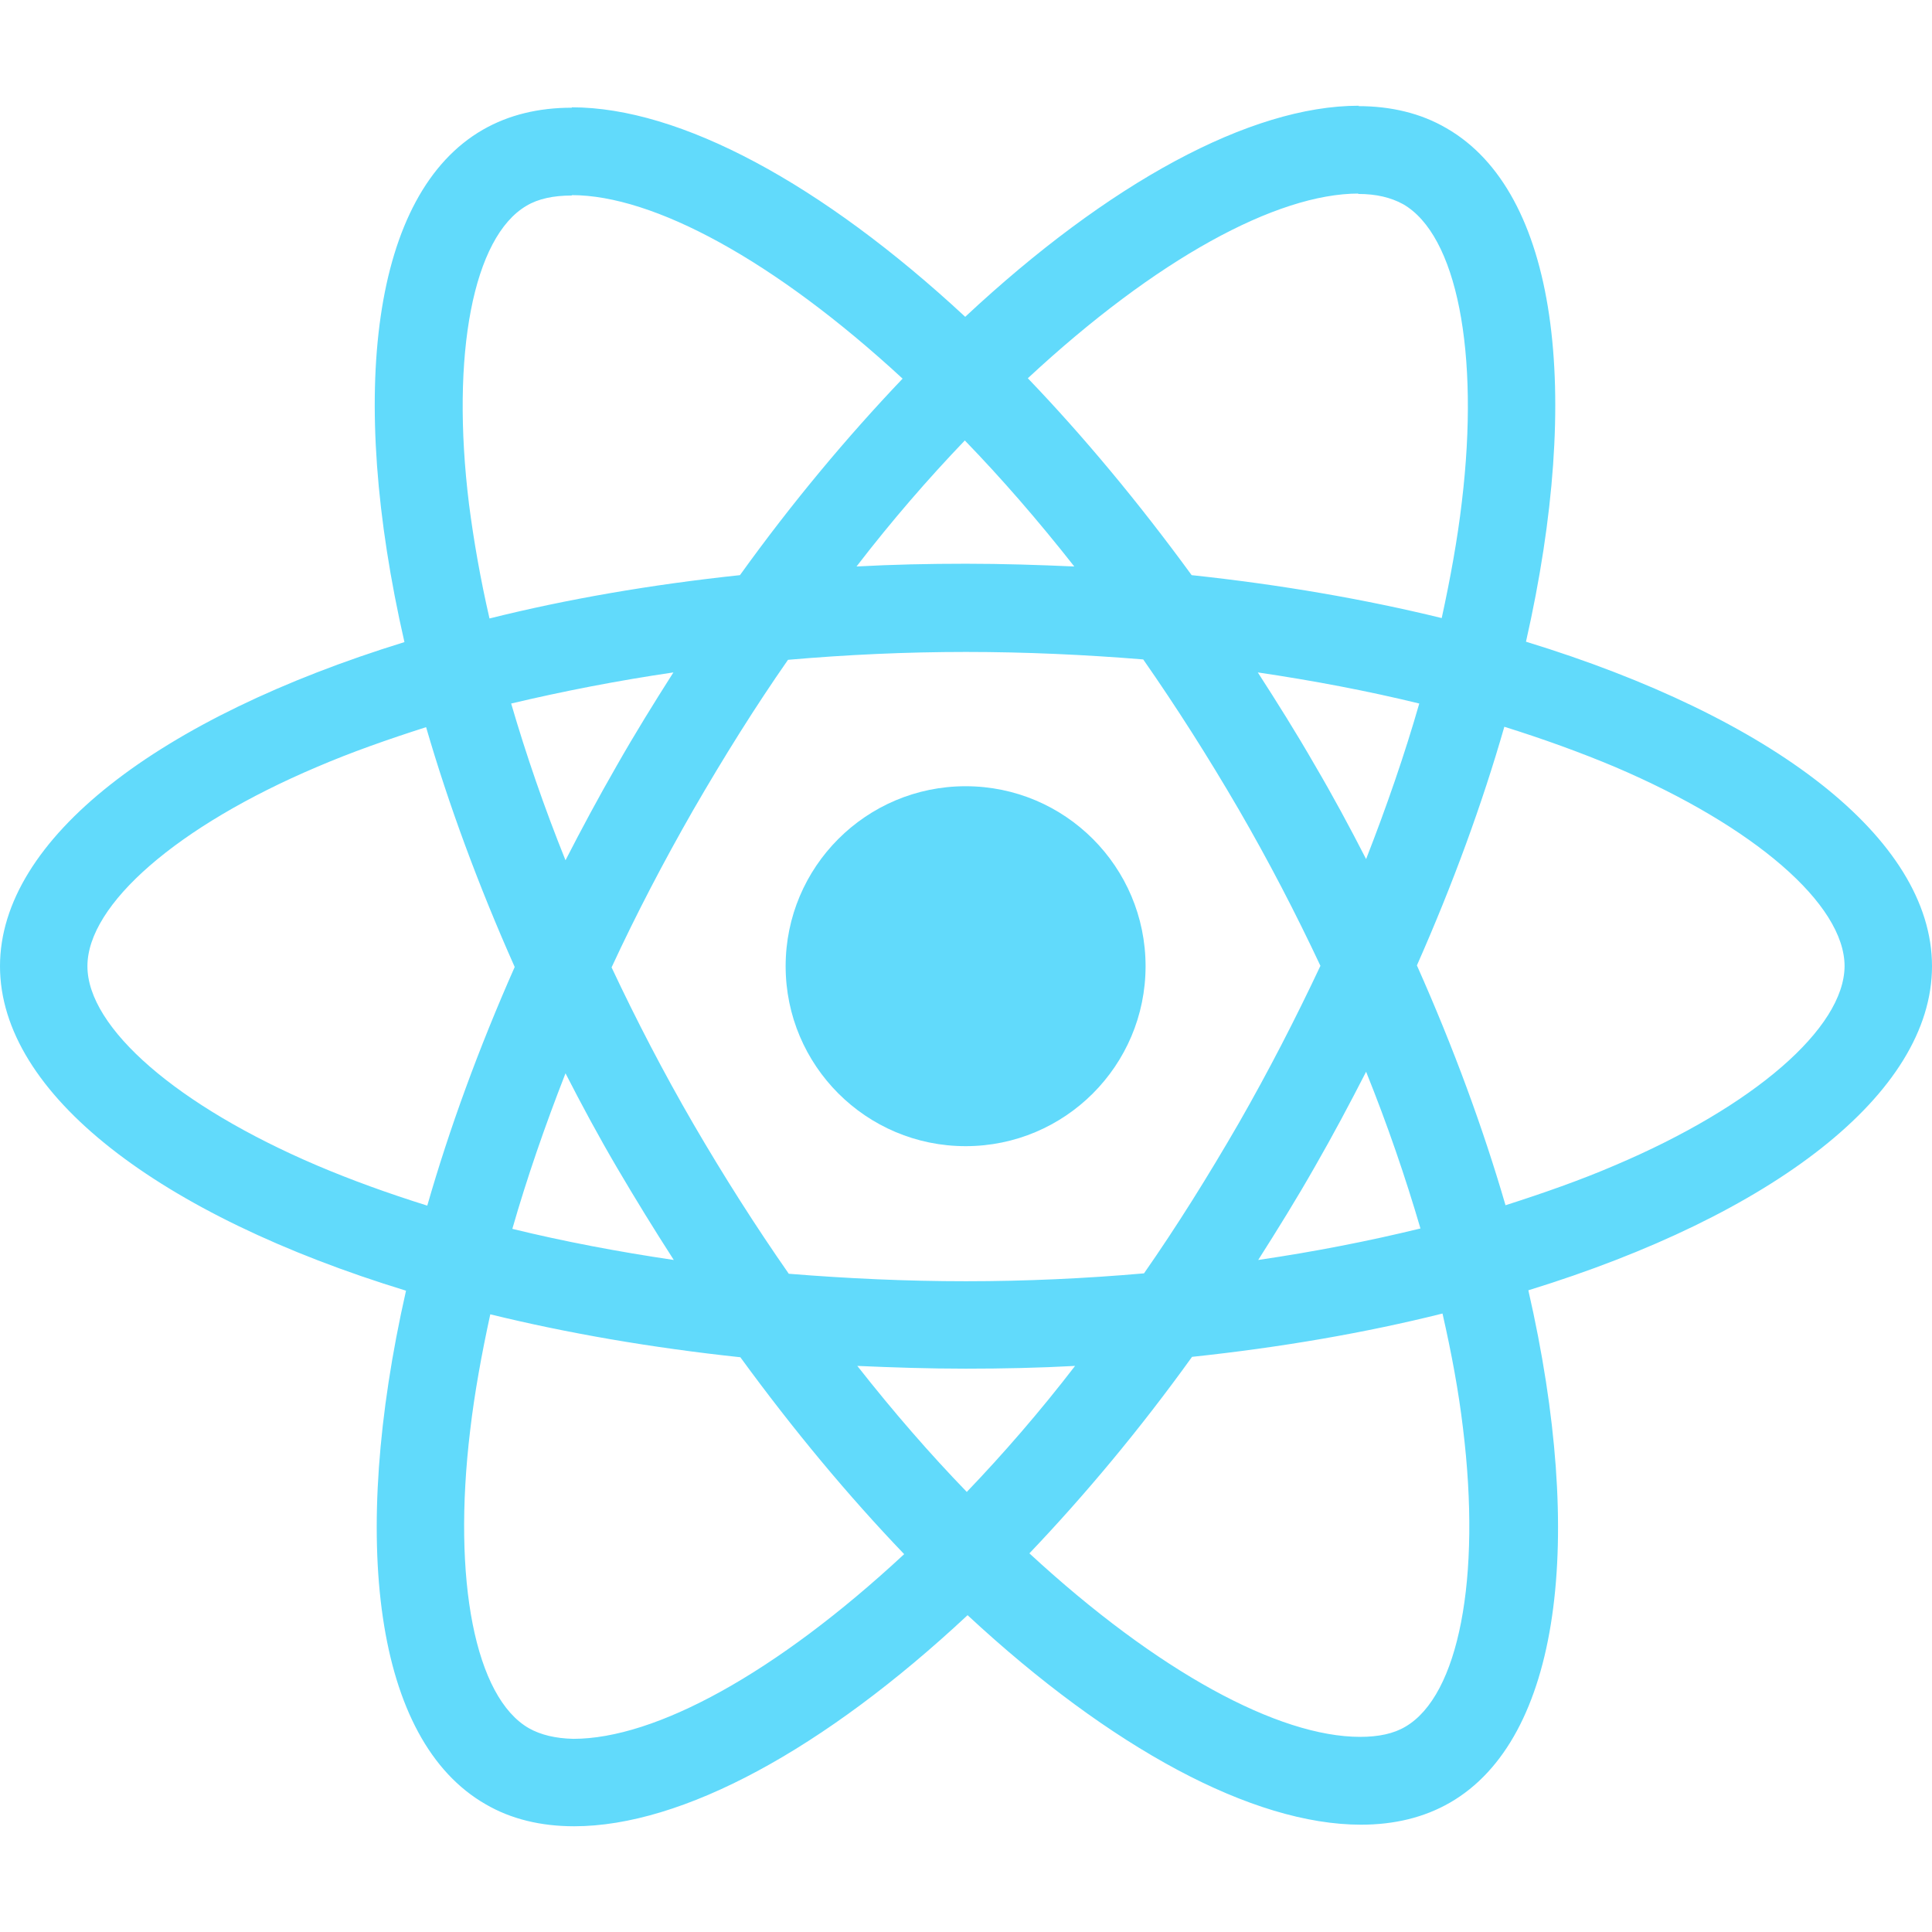
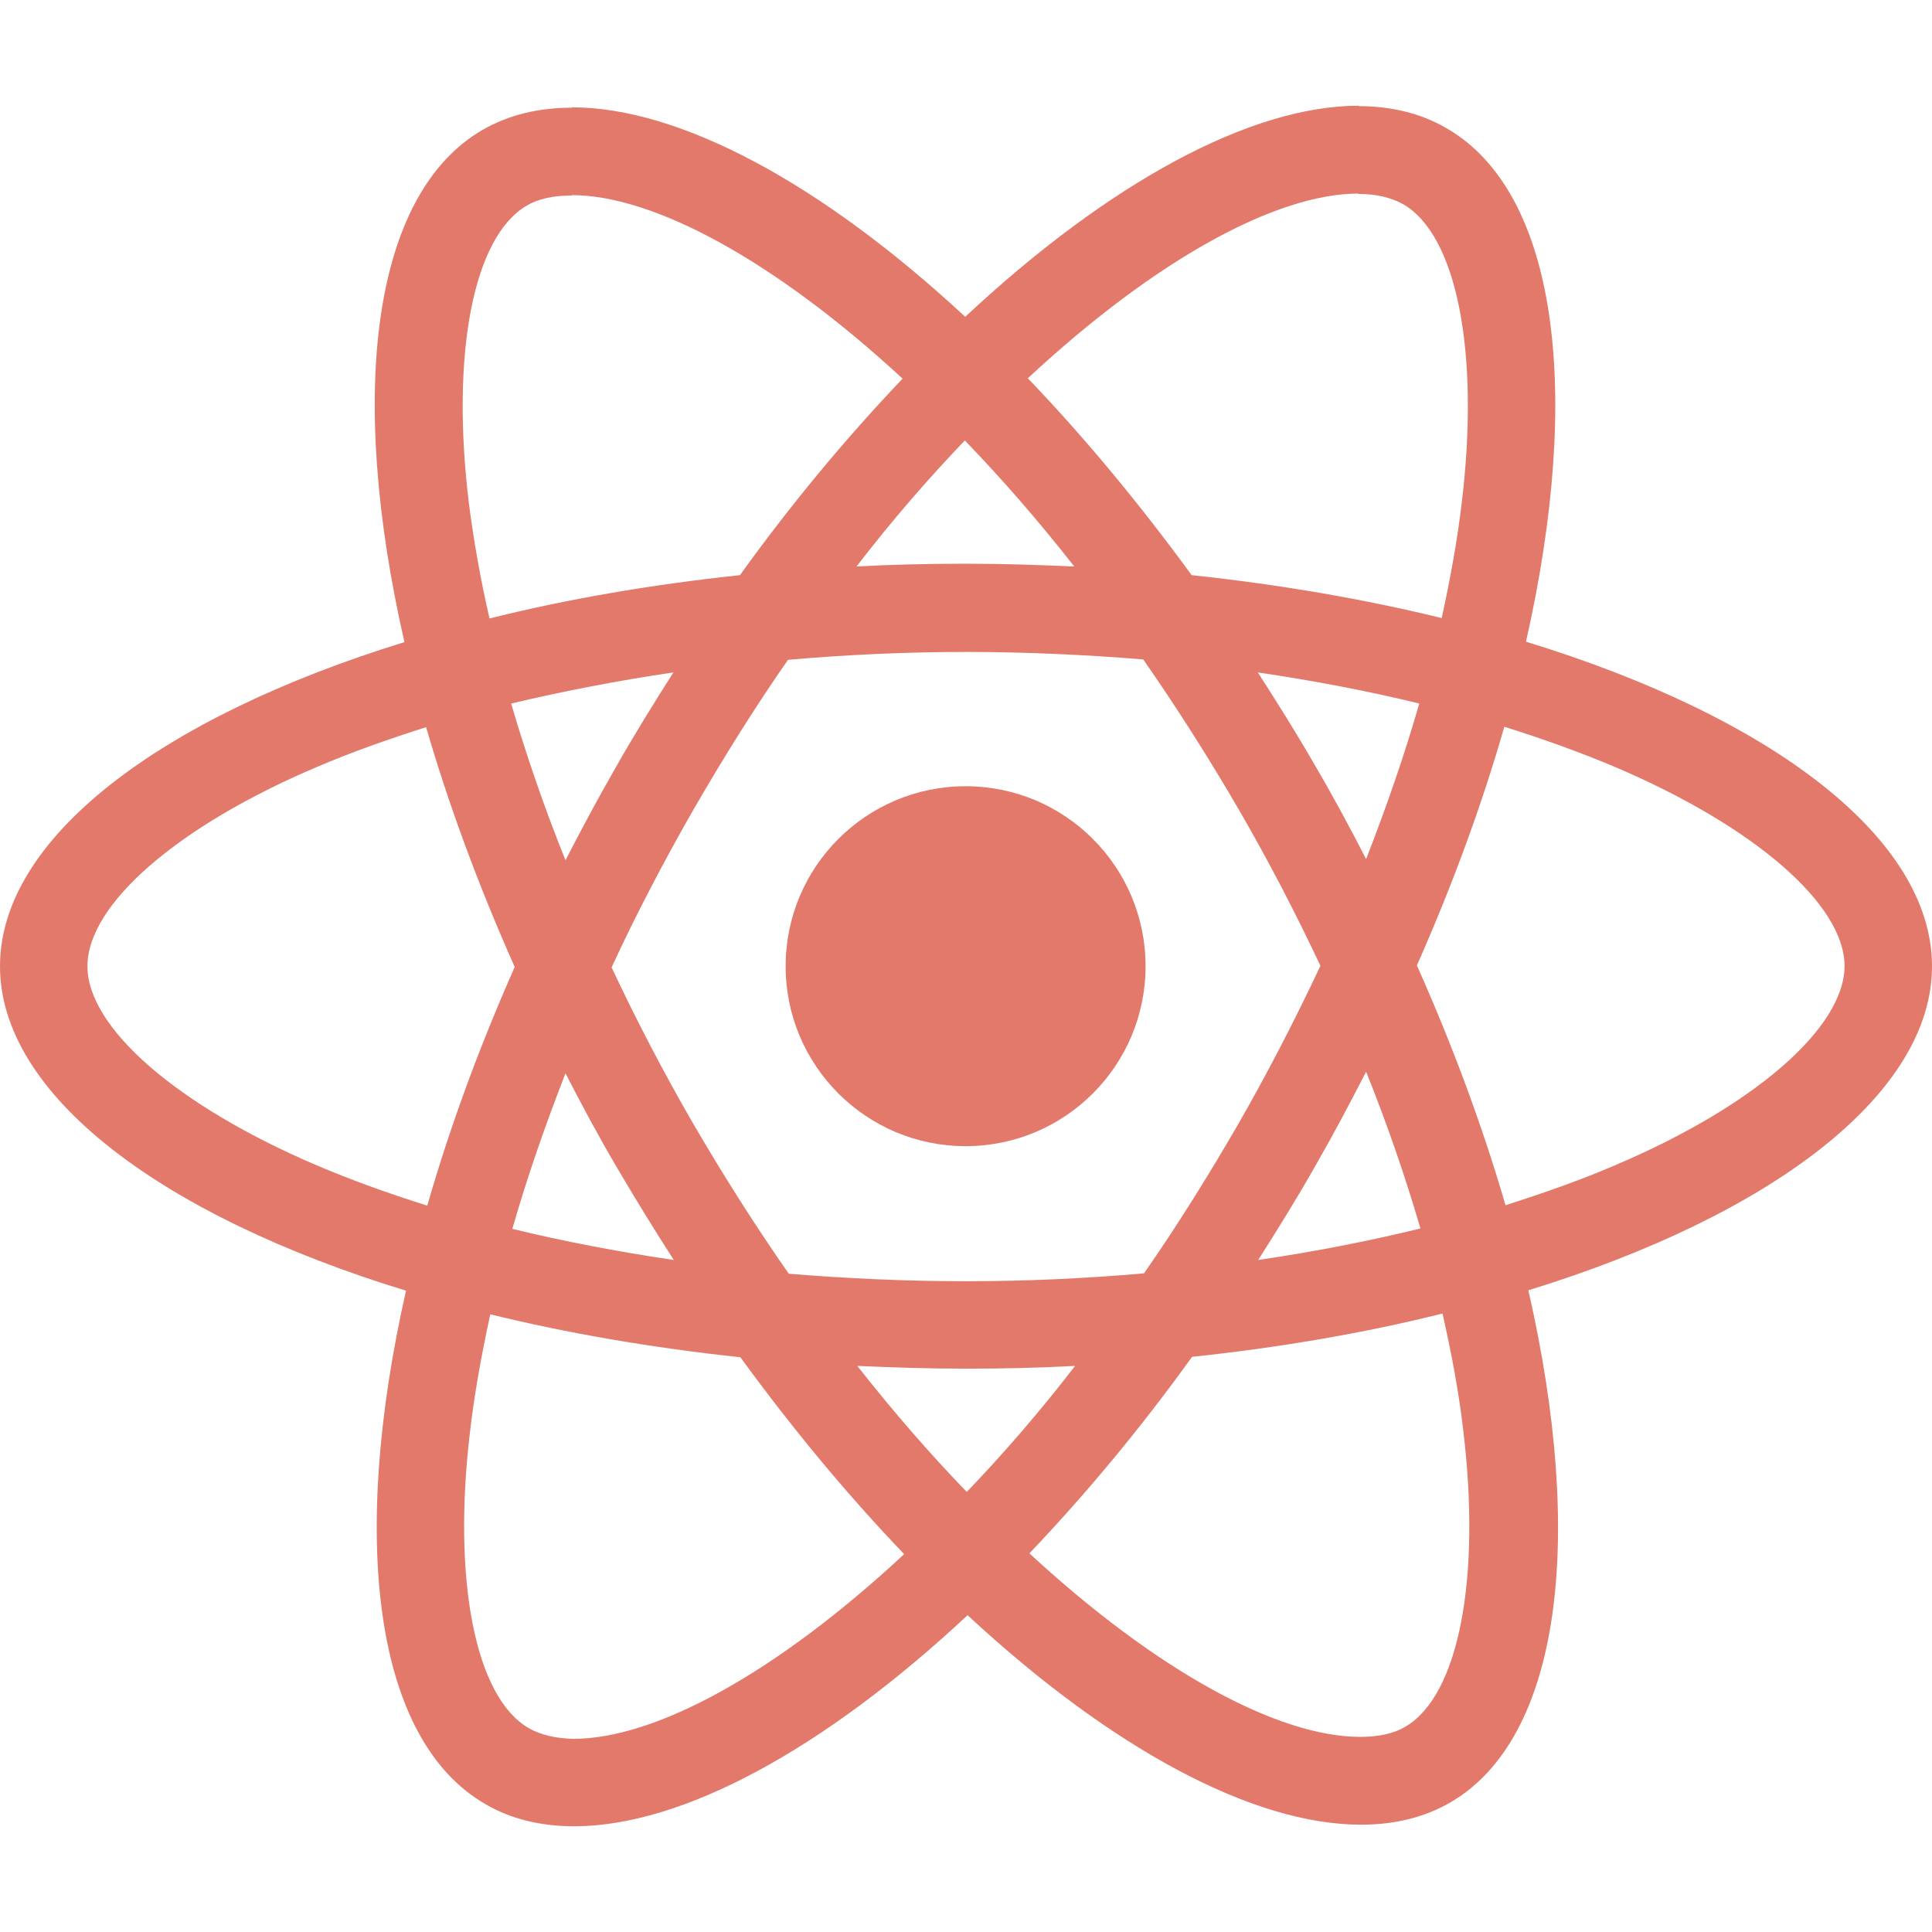
<svg xmlns="http://www.w3.org/2000/svg" height="45" viewBox="175.7 78 490.6 436.9" width="45">
-   <g fill="#61dafb">
+   <g fill="#e3796a">
    <path d="m666.3 296.5c0-32.5-40.7-63.3-103.1-82.4 14.4-63.6 8-114.2-20.2-130.4-6.5-3.8-14.1-5.6-22.4-5.6v22.3c4.6 0 8.3.9 11.4 2.6 13.6 7.8 19.5 37.5 14.9 75.7-1.1 9.4-2.9 19.3-5.1 29.4-19.6-4.8-41-8.5-63.5-10.9-13.5-18.5-27.5-35.3-41.6-50 32.6-30.3 63.2-46.9 84-46.9v-22.3c-27.5 0-63.5 19.6-99.9 53.6-36.4-33.8-72.4-53.2-99.9-53.2v22.3c20.7 0 51.4 16.5 84 46.6-14 14.7-28 31.4-41.3 49.9-22.6 2.4-44 6.1-63.6 11-2.3-10-4-19.7-5.2-29-4.7-38.2 1.1-67.9 14.6-75.8 3-1.8 6.9-2.6 11.5-2.6v-22.3c-8.4 0-16 1.8-22.6 5.6-28.1 16.2-34.4 66.7-19.9 130.1-62.2 19.2-102.7 49.9-102.7 82.3 0 32.5 40.7 63.3 103.1 82.4-14.4 63.6-8 114.2 20.2 130.4 6.5 3.8 14.1 5.6 22.5 5.6 27.5 0 63.5-19.6 99.9-53.6 36.4 33.8 72.4 53.2 99.9 53.2 8.4 0 16-1.8 22.6-5.6 28.1-16.2 34.4-66.7 19.9-130.1 62-19.1 102.5-49.9 102.5-82.3zm-130.2-66.7c-3.7 12.9-8.3 26.2-13.5 39.5-4.1-8-8.4-16-13.1-24-4.6-8-9.5-15.8-14.4-23.4 14.2 2.1 27.9 4.7 41 7.9zm-45.8 106.5c-7.8 13.5-15.8 26.3-24.1 38.2-14.9 1.3-30 2-45.2 2-15.1 0-30.2-.7-45-1.9-8.3-11.9-16.4-24.6-24.2-38-7.6-13.1-14.5-26.4-20.8-39.8 6.2-13.4 13.2-26.8 20.7-39.9 7.8-13.5 15.8-26.3 24.1-38.2 14.9-1.3 30-2 45.2-2 15.1 0 30.2.7 45 1.9 8.3 11.9 16.4 24.6 24.2 38 7.6 13.1 14.5 26.4 20.8 39.8-6.3 13.4-13.2 26.8-20.7 39.9zm32.3-13c5.4 13.4 10 26.8 13.8 39.8-13.1 3.2-26.9 5.9-41.2 8 4.9-7.7 9.8-15.6 14.4-23.7 4.6-8 8.9-16.1 13-24.1zm-101.4 106.7c-9.3-9.6-18.6-20.3-27.8-32 9 .4 18.2.7 27.5.7 9.4 0 18.7-.2 27.8-.7-9 11.7-18.3 22.4-27.5 32zm-74.4-58.9c-14.2-2.1-27.9-4.7-41-7.9 3.7-12.9 8.3-26.2 13.5-39.5 4.1 8 8.4 16 13.1 24s9.5 15.8 14.4 23.4zm73.9-208.1c9.3 9.6 18.6 20.3 27.8 32-9-.4-18.2-.7-27.5-.7-9.4 0-18.7.2-27.8.7 9-11.7 18.3-22.4 27.5-32zm-74 58.9c-4.9 7.7-9.8 15.6-14.4 23.7-4.6 8-8.9 16-13 24-5.4-13.4-10-26.8-13.8-39.8 13.1-3.1 26.9-5.8 41.2-7.9zm-90.5 125.2c-35.4-15.1-58.3-34.9-58.3-50.6s22.9-35.6 58.3-50.6c8.6-3.7 18-7 27.7-10.1 5.7 19.6 13.2 40 22.5 60.9-9.2 20.8-16.6 41.1-22.2 60.6-9.9-3.1-19.3-6.5-28-10.2zm53.8 142.9c-13.6-7.8-19.5-37.5-14.9-75.7 1.1-9.4 2.9-19.3 5.1-29.4 19.6 4.8 41 8.5 63.5 10.9 13.5 18.5 27.5 35.3 41.6 50-32.6 30.3-63.2 46.9-84 46.9-4.5-.1-8.3-1-11.3-2.7zm237.2-76.2c4.7 38.2-1.1 67.9-14.6 75.8-3 1.8-6.9 2.6-11.5 2.6-20.7 0-51.4-16.5-84-46.6 14-14.7 28-31.4 41.3-49.9 22.6-2.4 44-6.1 63.6-11 2.3 10.1 4.1 19.8 5.2 29.1zm38.5-66.7c-8.6 3.7-18 7-27.7 10.1-5.7-19.6-13.2-40-22.5-60.9 9.2-20.8 16.6-41.1 22.2-60.6 9.9 3.1 19.3 6.5 28.1 10.2 35.4 15.1 58.3 34.9 58.3 50.6-.1 15.7-23 35.6-58.4 50.6z" />
    <circle cx="420.9" cy="296.5" r="45.7" />
  </g>
</svg>
